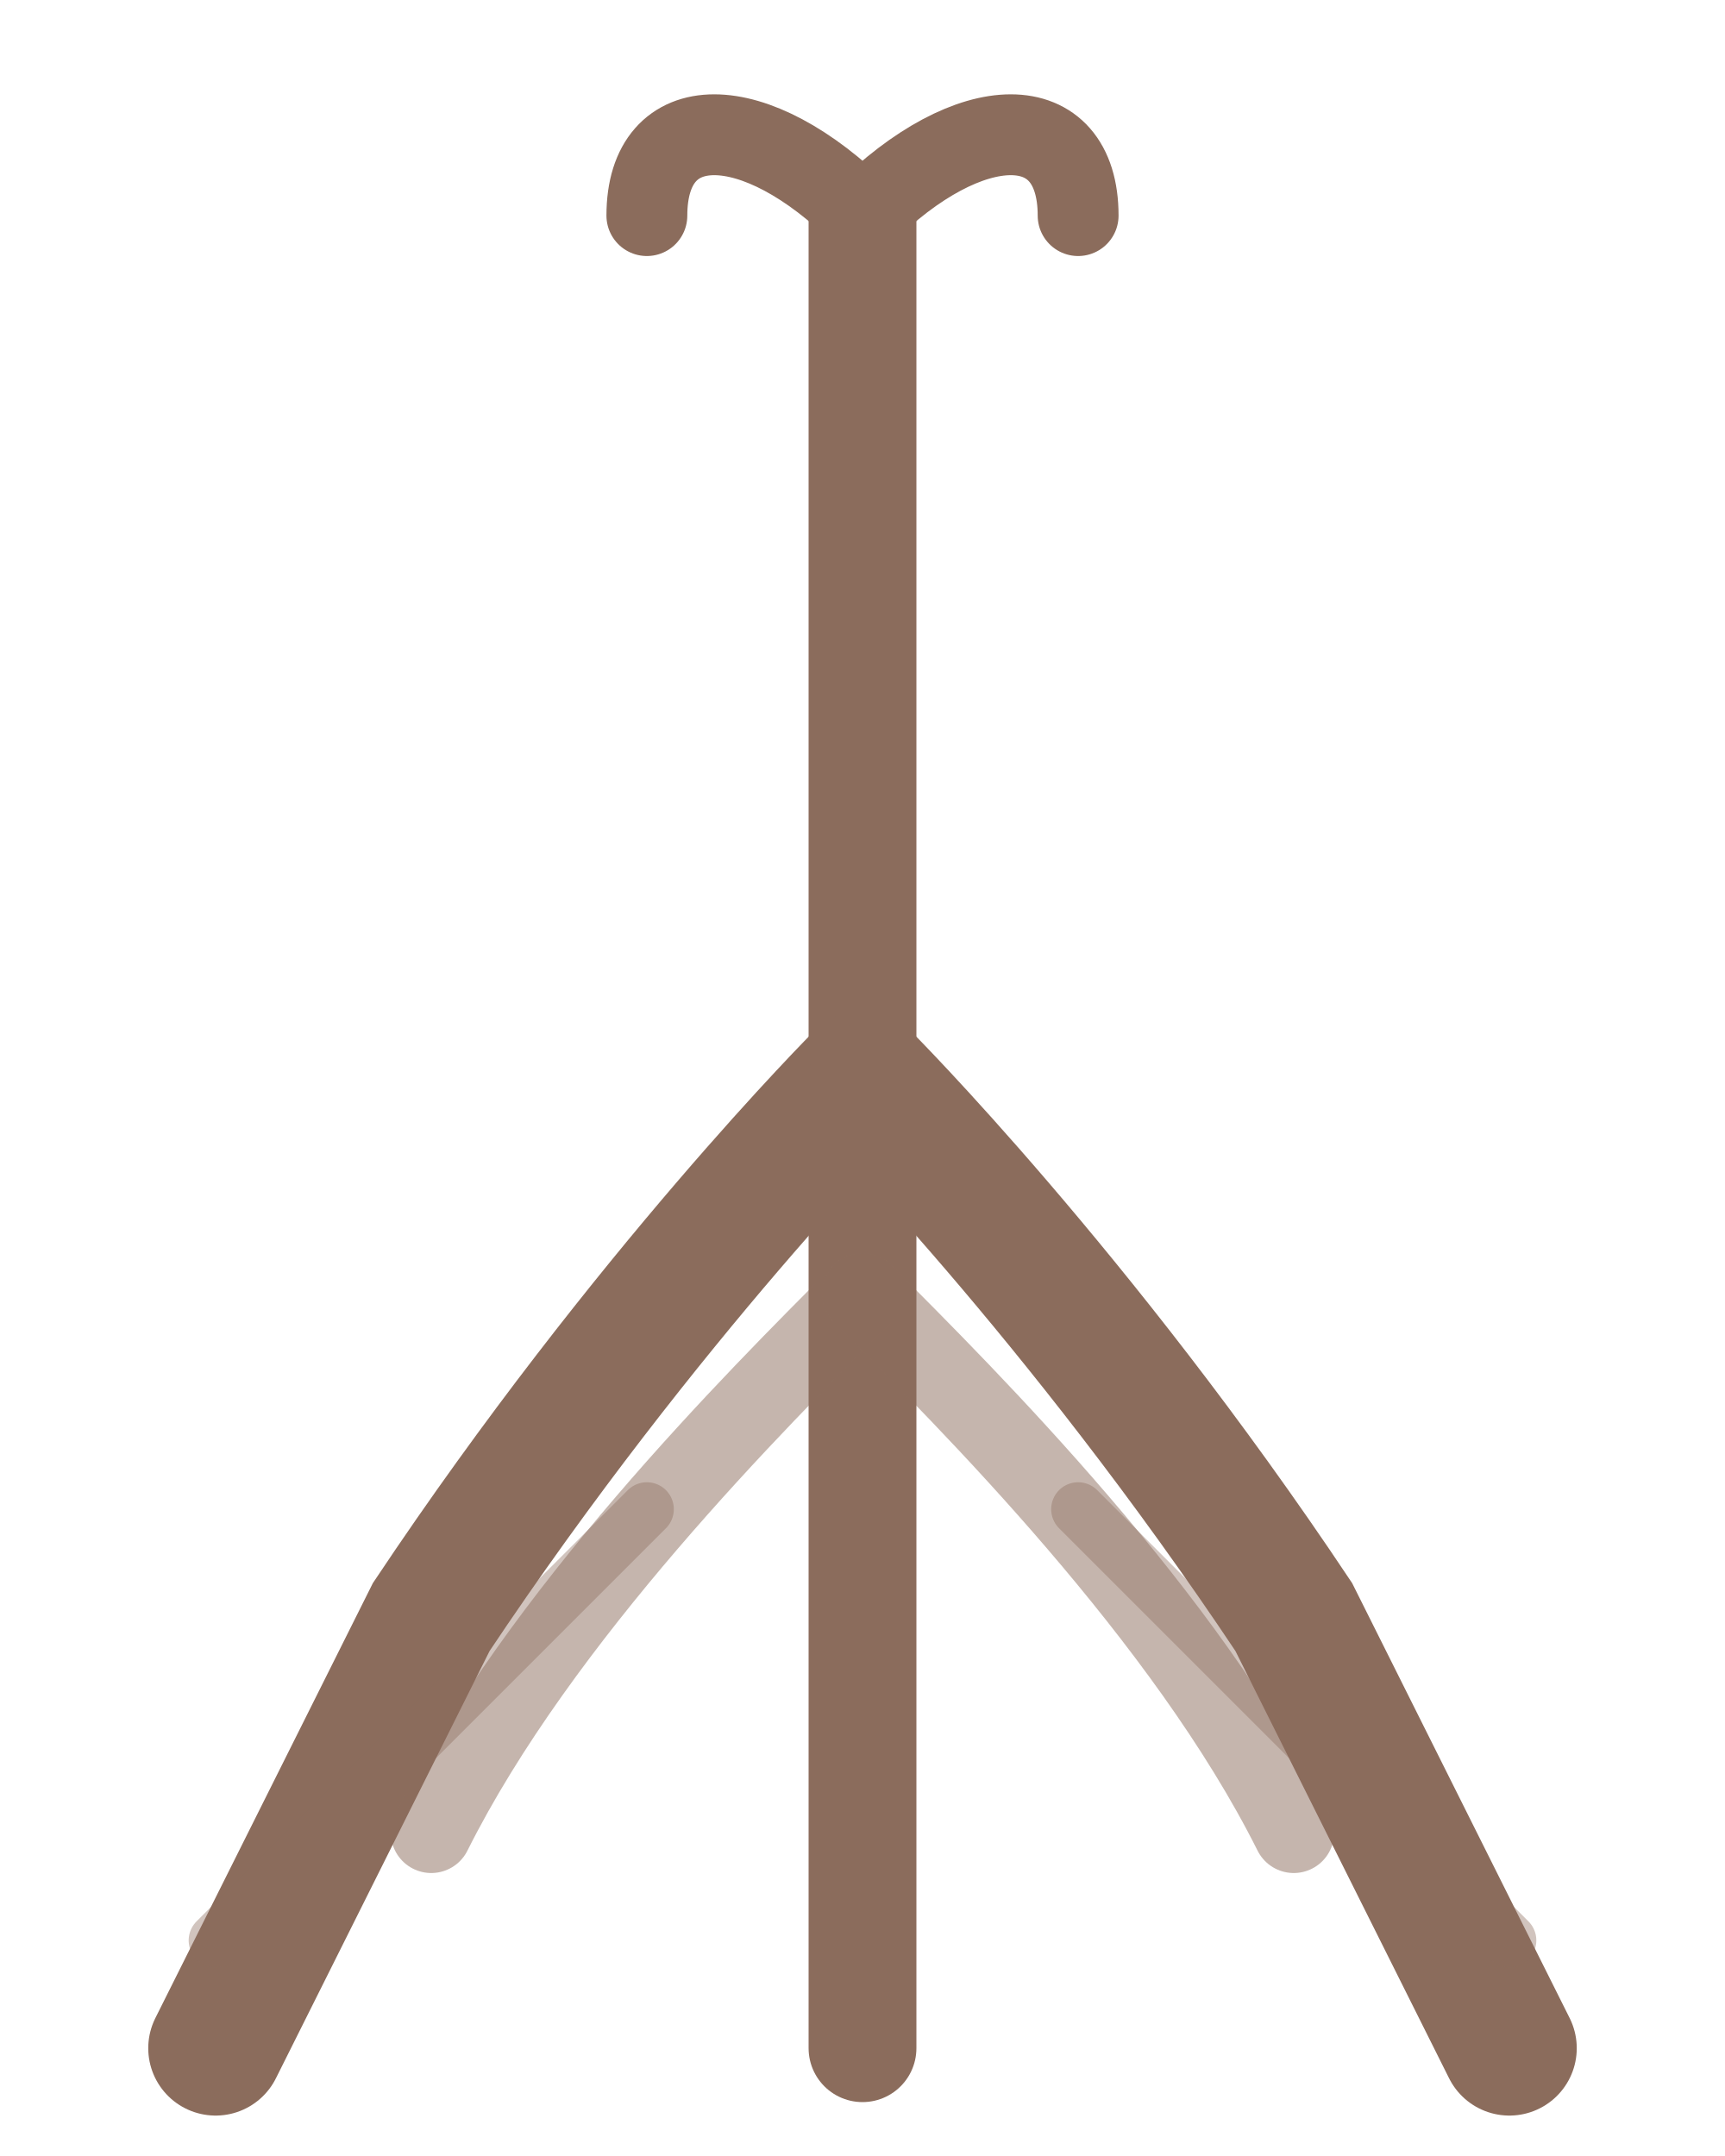
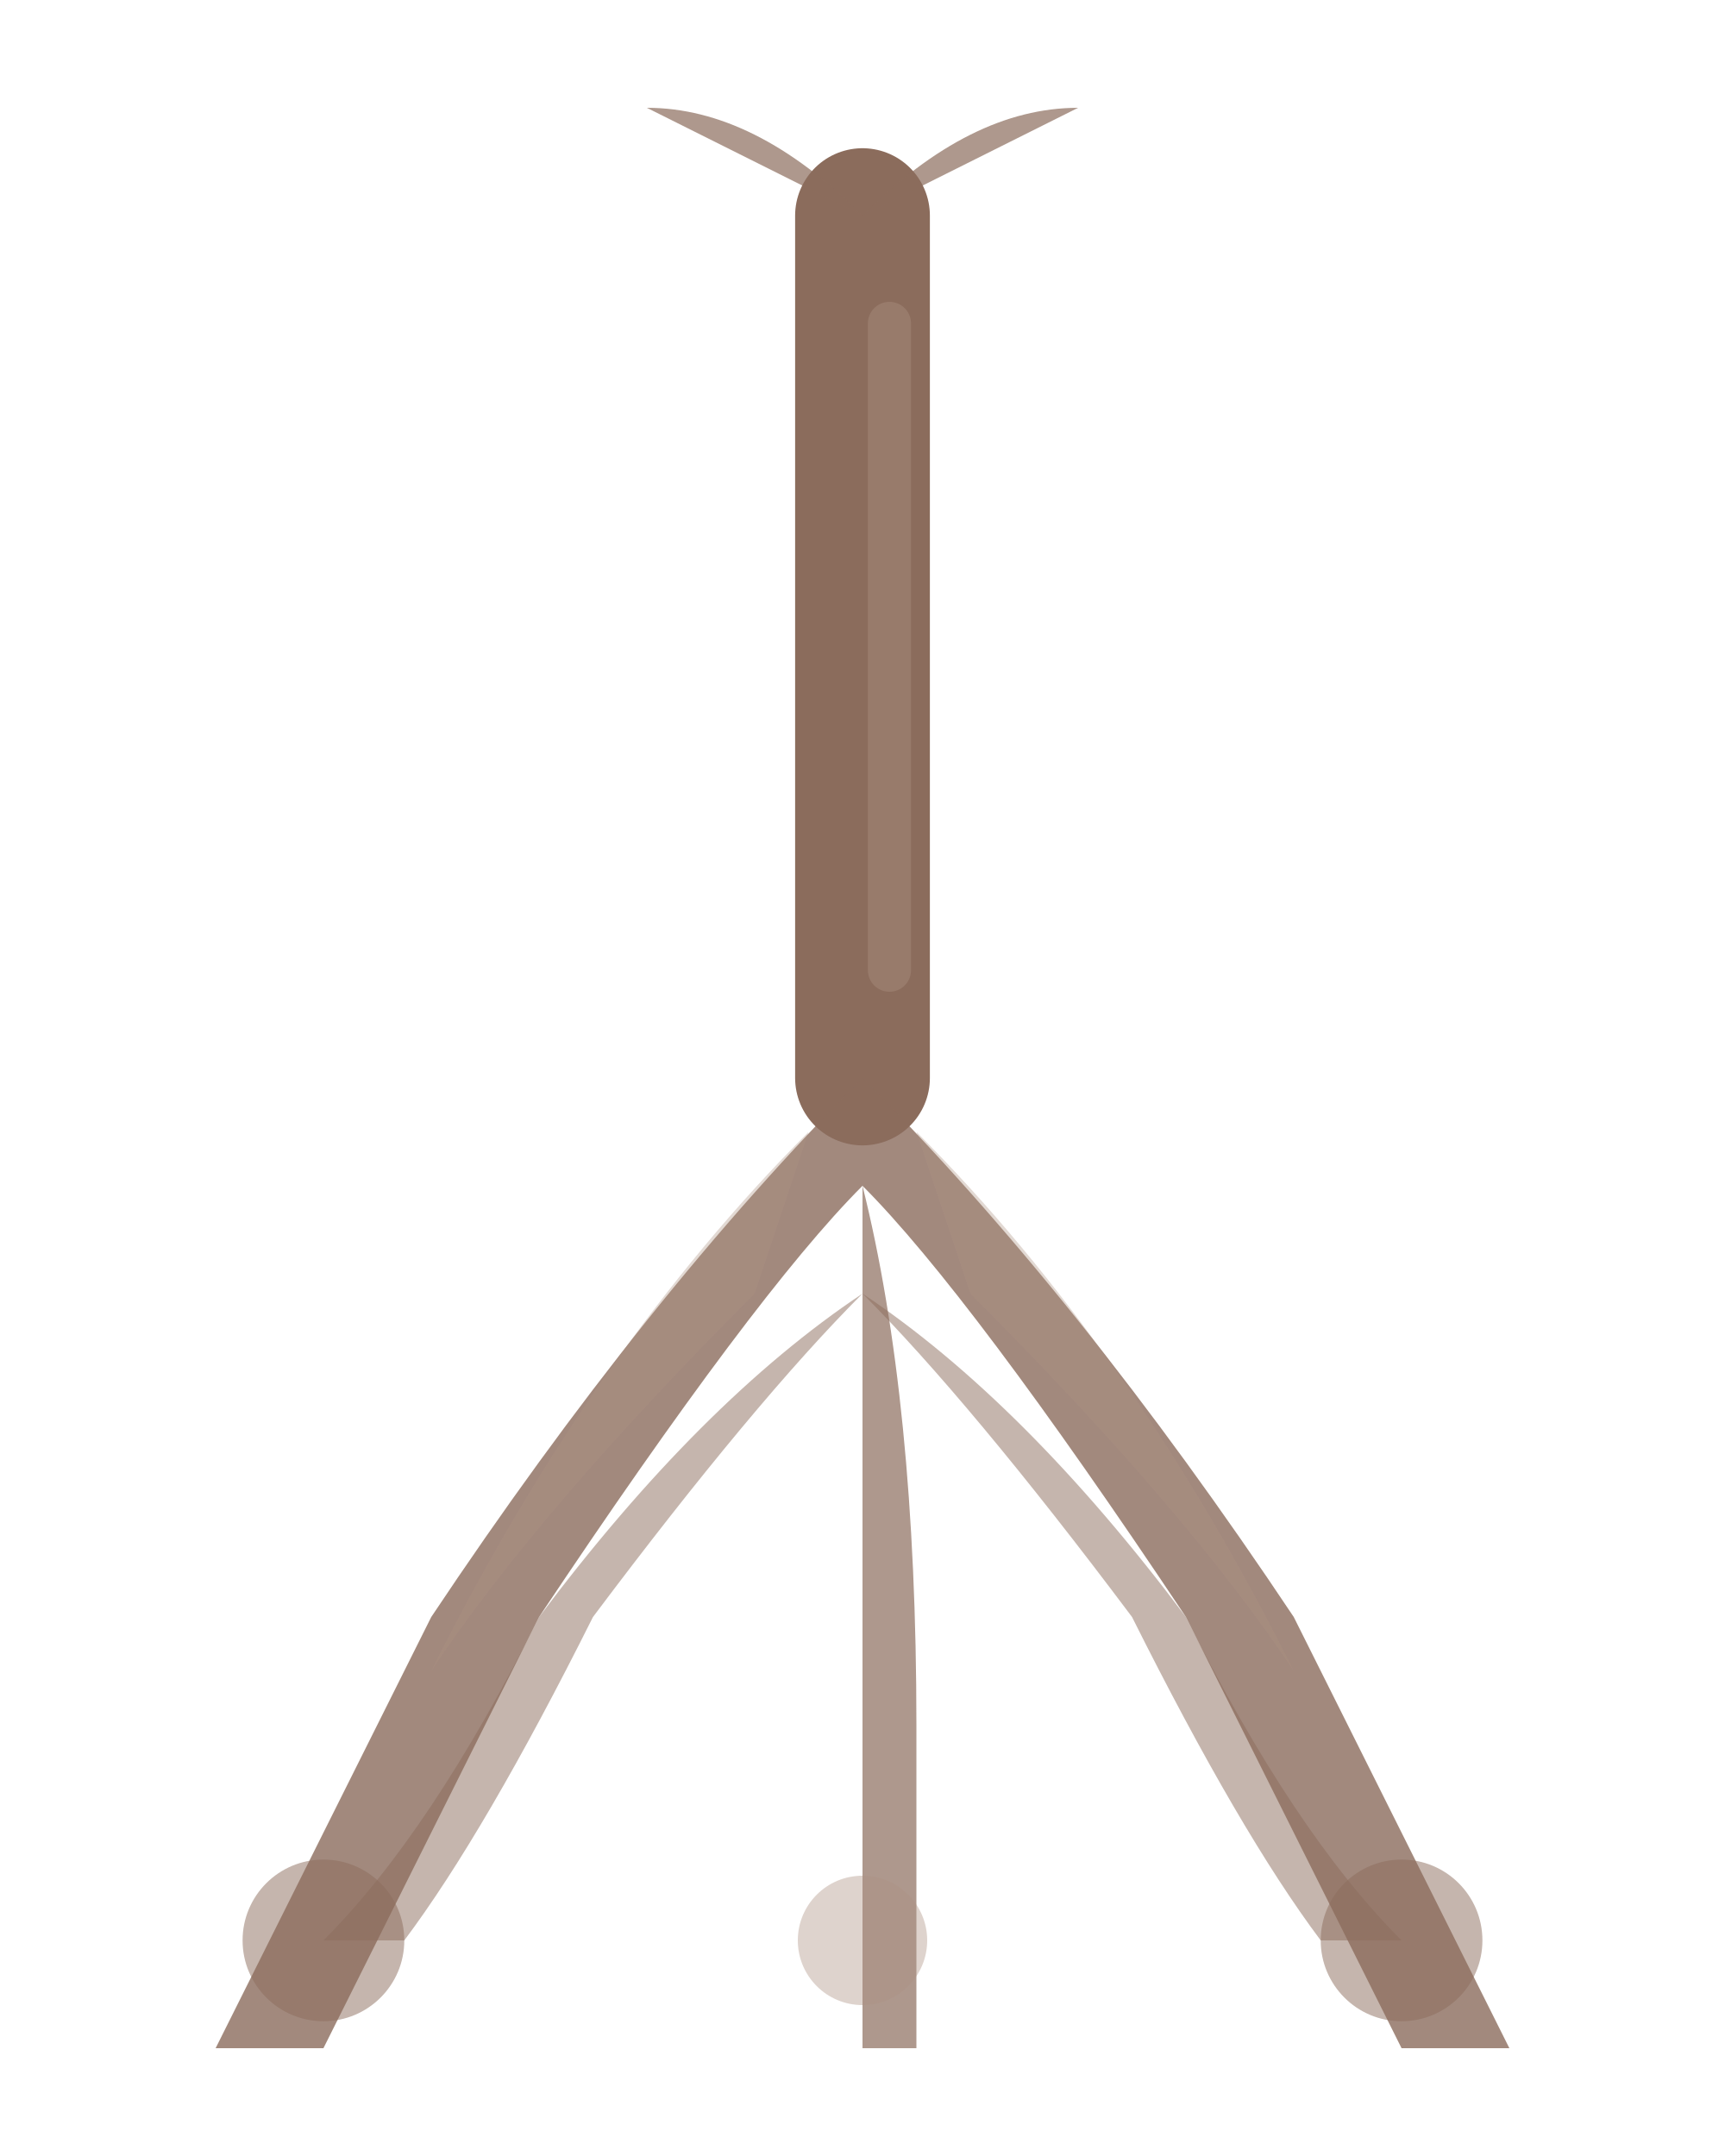
<svg xmlns="http://www.w3.org/2000/svg" width="32" height="40" viewBox="0 0 32 40" fill="none">
-   <path d="M16 20V4" stroke="#8B6C5C" stroke-width="2" stroke-linecap="round" />
-   <path d="M16 4C14 2 12 2 12 4" stroke="#8B6C5C" stroke-width="1.5" stroke-linecap="round" />
-   <path d="M16 4C18 2 20 2 20 4" stroke="#8B6C5C" stroke-width="1.5" stroke-linecap="round" />
-   <path d="M16 20C16 20 12 24 8 30C6 34 4 38 4 38" stroke="#8B6C5C" stroke-width="2.5" stroke-linecap="round" />
-   <path d="M16 20C16 20 20 24 24 30C26 34 28 38 28 38" stroke="#8B6C5C" stroke-width="2.5" stroke-linecap="round" />
-   <path d="M16 20C16 22 16 30 16 38" stroke="#8B6C5C" stroke-width="2" stroke-linecap="round" />
-   <path d="M16 24C14 26 10 30 8 34" stroke="#8B6C5C" stroke-width="1.5" stroke-linecap="round" opacity="0.5" />
-   <path d="M16 24C18 26 22 30 24 34" stroke="#8B6C5C" stroke-width="1.5" stroke-linecap="round" opacity="0.5" />
-   <path d="M12 28C10 30 6 34 4 36" stroke="#8B6C5C" stroke-width="1" stroke-linecap="round" opacity="0.4" />
-   <path d="M20 28C22 30 26 34 28 36" stroke="#8B6C5C" stroke-width="1" stroke-linecap="round" opacity="0.4" />
+   <path d="M16 20V4" stroke="#8B6C5C" stroke-width="2.5" stroke-linecap="round" />
+   <path d="M16.5 18V6" stroke="#AD9182" stroke-width="0.8" stroke-linecap="round" opacity="0.4" />
+   <path d="M16 4Q14 2 12 2Q14 3 16 4Z" fill="#8B6C5C" opacity="0.7" />
+   <path d="M16 4Q18 2 20 2Q18 3 16 4Z" fill="#8B6C5C" opacity="0.7" />
+   <path d="M16 20Q12 24 8 30Q6 34 4 38L6 38Q8 34 10 30Q14 24 16 22Z" fill="#8B6C5C" opacity="0.8" />
+   <path d="M16 20Q20 24 24 30Q26 34 28 38L26 38Q24 34 22 30Q18 24 16 22Z" fill="#8B6C5C" opacity="0.8" />
+   <path d="M16 20Q16 26 16 32V38L17 38V32Q17 26 16 22Z" fill="#8B6C5C" opacity="0.7" />
+   <path d="M16 24Q13 26 10 30Q8 34 6 36L7.5 36Q9 34 11 30Q14 26 16 24Z" fill="#8B6C5C" opacity="0.5" />
+   <path d="M16 24Q19 26 22 30Q24 34 26 36L24.5 36Q23 34 21 30Q18 26 16 24Z" fill="#8B6C5C" opacity="0.5" />
+   <path d="M15 21Q11 25 8 31Q10 28 14 24Z" fill="#AD9182" opacity="0.35" />
+   <path d="M17 21Q21 25 24 31Q22 28 18 24Z" fill="#AD9182" opacity="0.35" />
+   <circle cx="6" cy="36" r="1.5" fill="#8B6C5C" opacity="0.5" />
+   <circle cx="26" cy="36" r="1.5" fill="#8B6C5C" opacity="0.5" />
+   <circle cx="16" cy="36" r="1.2" fill="#AD9182" opacity="0.4" />
</svg>
